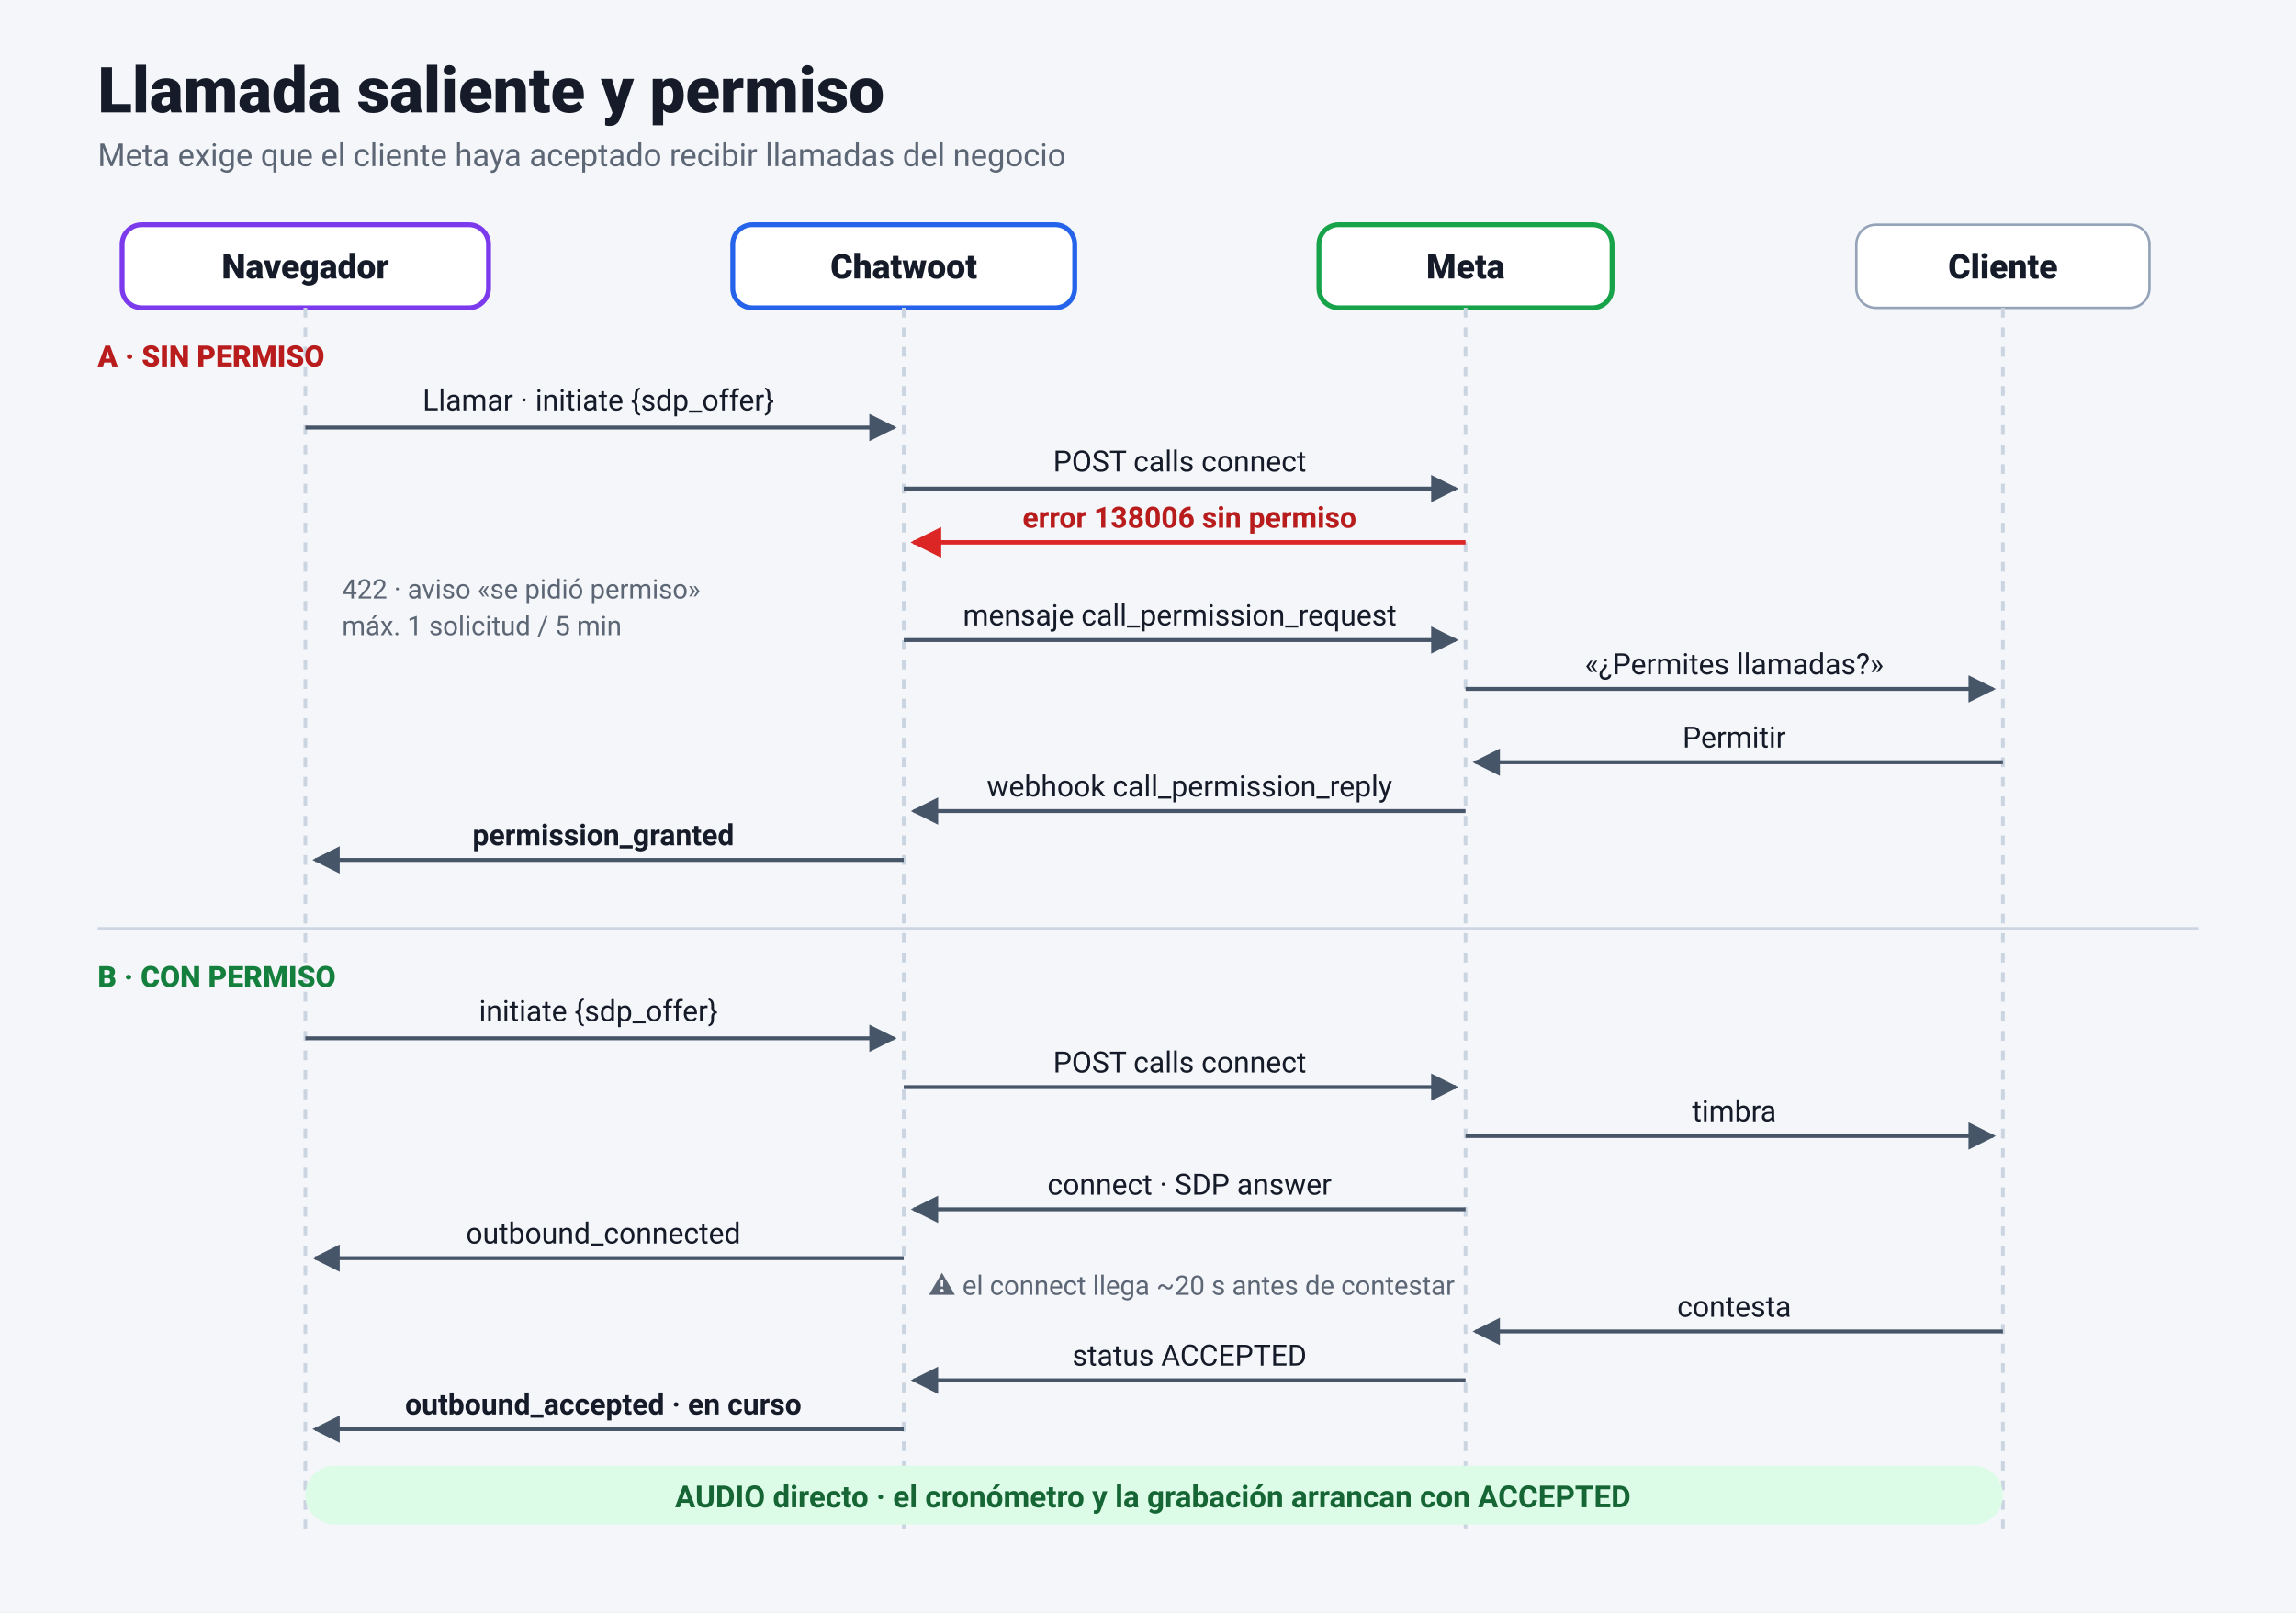
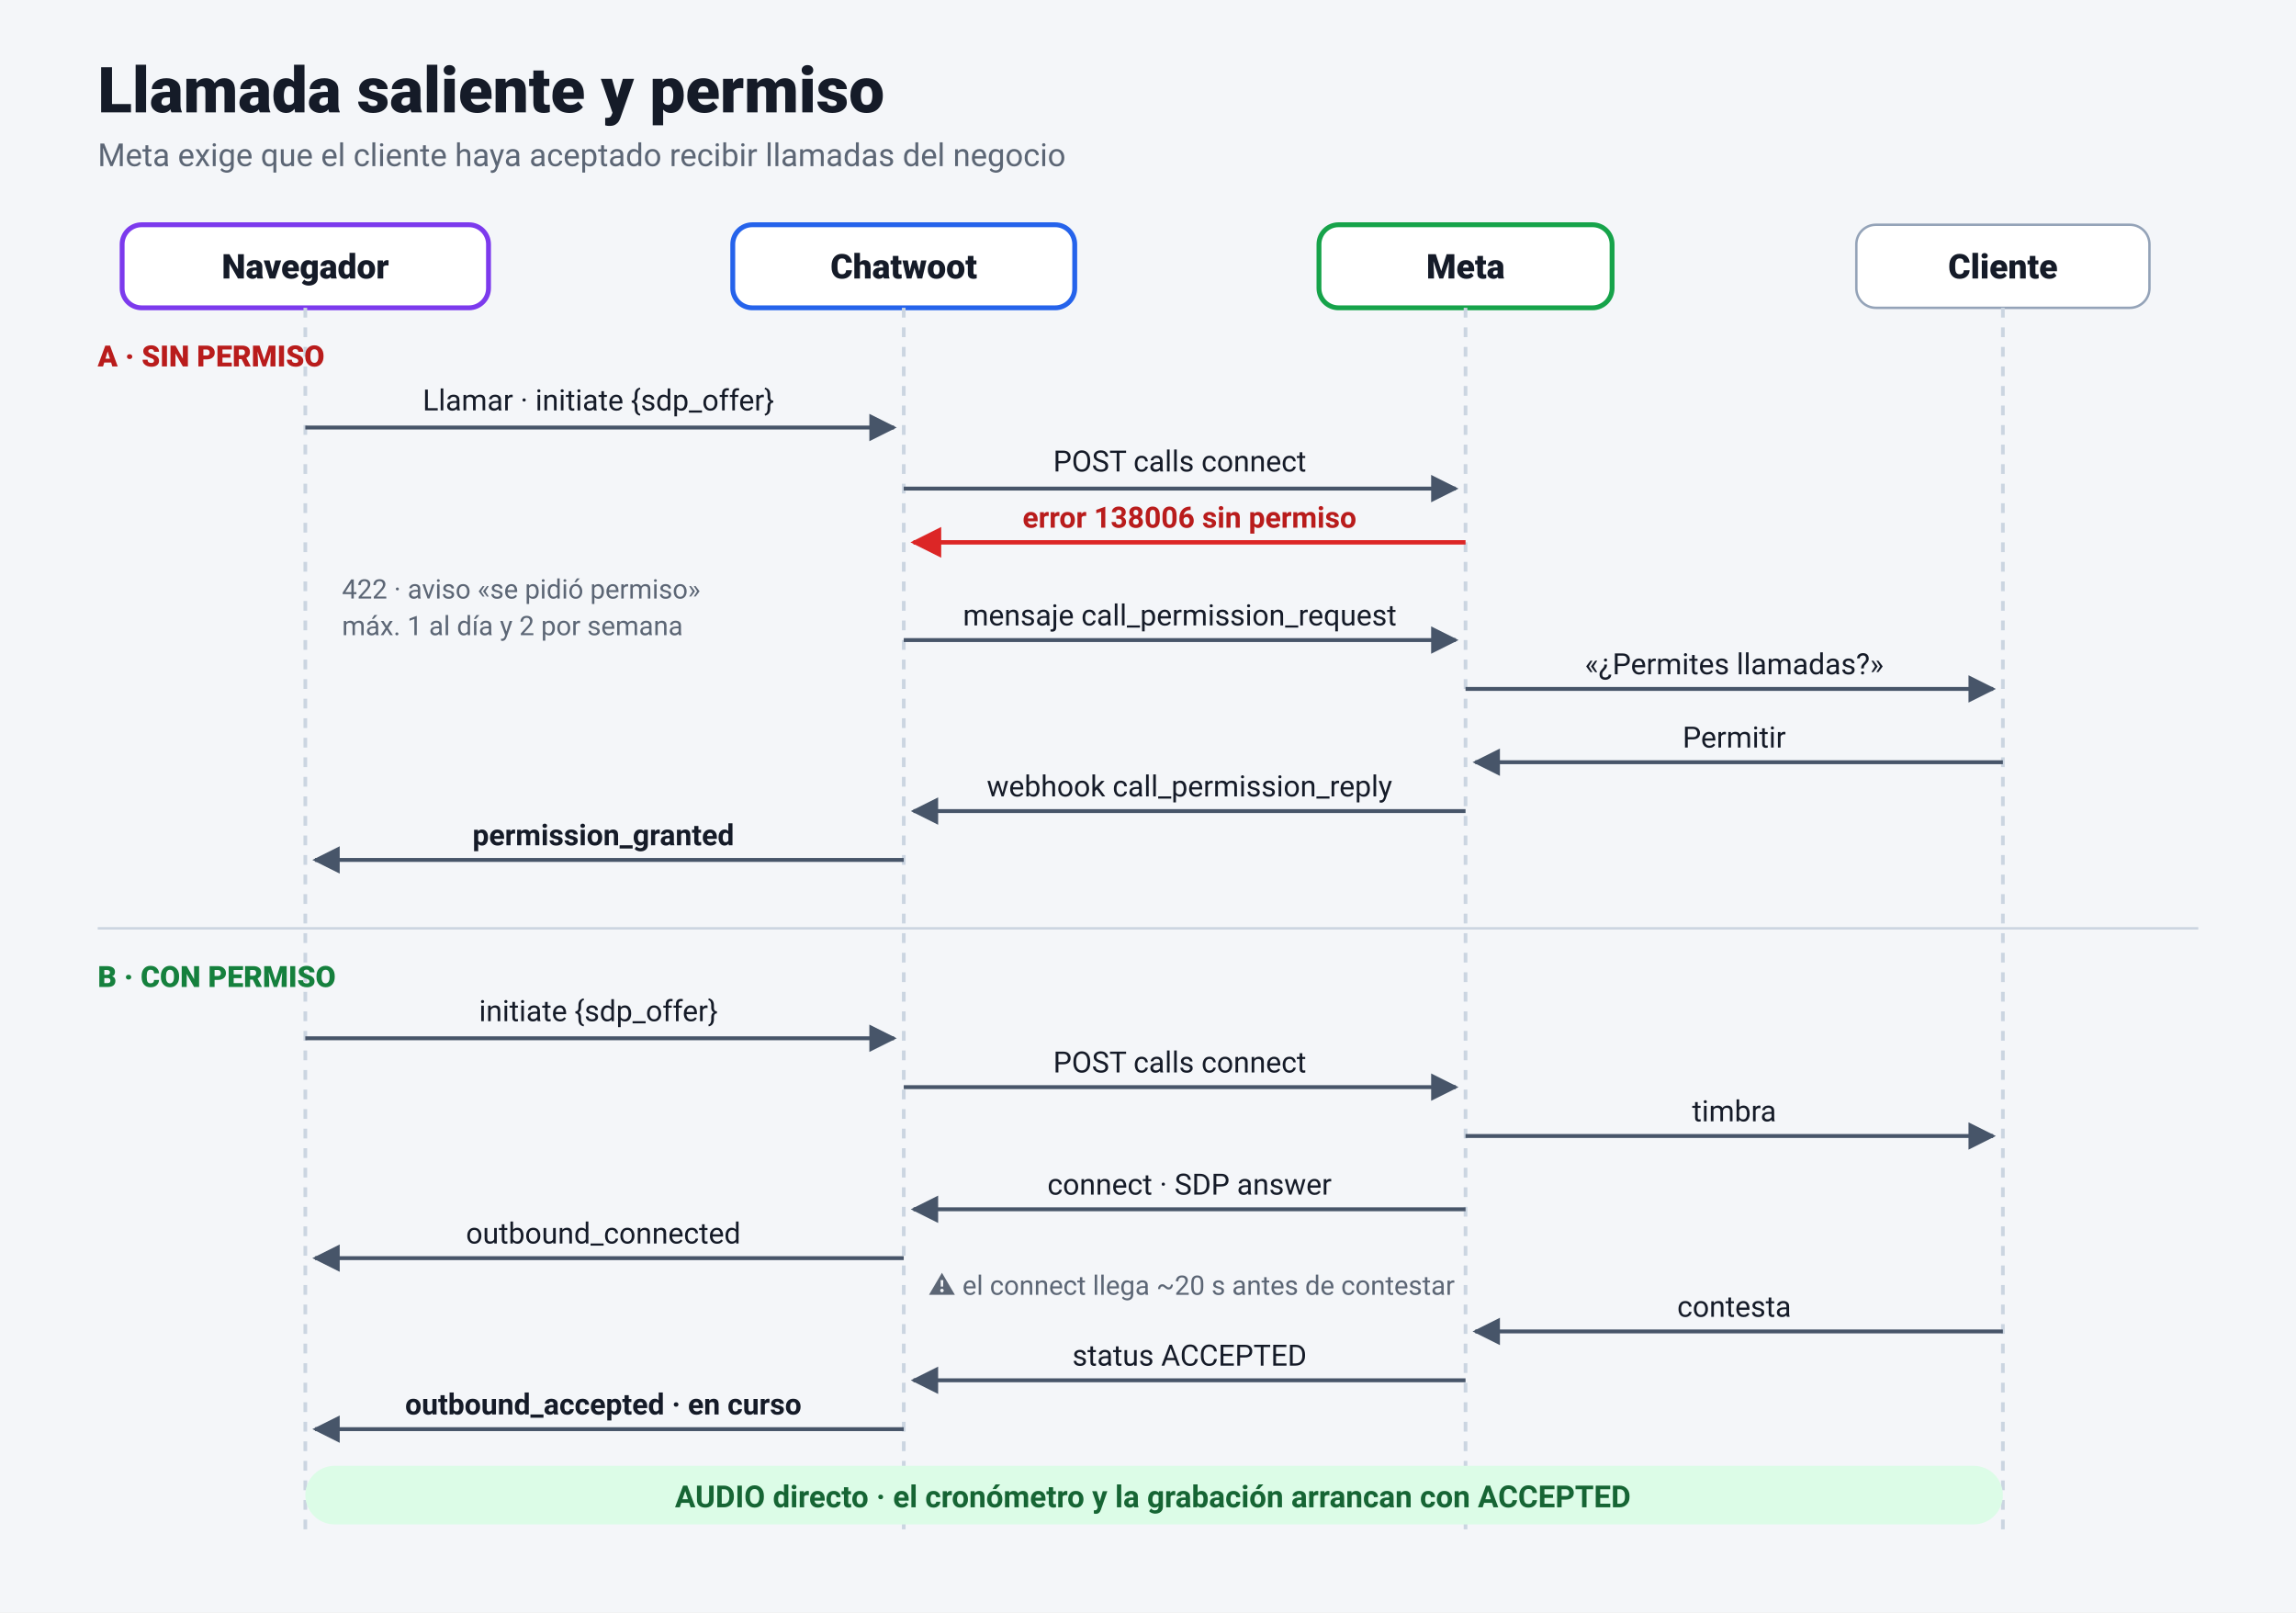
<svg xmlns="http://www.w3.org/2000/svg" viewBox="0 0 940 660" font-family="system-ui, -apple-system, 'Segoe UI', Roboto, sans-serif">
  <defs>
    <marker id="a" viewBox="0 0 10 10" refX="9" refY="5" markerWidth="7" markerHeight="7" orient="auto-start-reverse">
      <path d="M0,0 L10,5 L0,10 z" fill="#475569" />
    </marker>
    <marker id="r" viewBox="0 0 10 10" refX="9" refY="5" markerWidth="7" markerHeight="7" orient="auto-start-reverse">
      <path d="M0,0 L10,5 L0,10 z" fill="#dc2626" />
    </marker>
  </defs>
  <rect width="940" height="660" fill="#f4f6f9" />
  <text x="40" y="46" font-size="26" font-weight="800" fill="#151b28">Llamada saliente y permiso</text>
  <text x="40" y="68" font-size="13" fill="#5c6675">Meta exige que el cliente haya aceptado recibir llamadas del negocio</text>
  <g font-size="14" font-weight="800" text-anchor="middle" fill="#151b28">
    <rect x="50" y="92" width="150" height="34" rx="8" fill="#fff" stroke="#7c3aed" stroke-width="2" />
    <text x="125" y="114">Navegador</text>
    <rect x="300" y="92" width="140" height="34" rx="8" fill="#fff" stroke="#2563eb" stroke-width="2" />
    <text x="370" y="114">Chatwoot</text>
    <rect x="540" y="92" width="120" height="34" rx="8" fill="#fff" stroke="#16a34a" stroke-width="2" />
    <text x="600" y="114">Meta</text>
    <rect x="760" y="92" width="120" height="34" rx="8" fill="#fff" stroke="#94a3b8" />
    <text x="820" y="114">Cliente</text>
  </g>
  <g stroke="#cbd5e1" stroke-width="1.5" stroke-dasharray="4 4">
    <path d="M125,126 V630" />
    <path d="M370,126 V630" />
    <path d="M600,126 V630" />
    <path d="M820,126 V630" />
  </g>
  <text x="40" y="150" font-size="12" font-weight="800" fill="#b91c1c">A · SIN PERMISO</text>
  <g stroke="#475569" stroke-width="1.6" fill="none" marker-end="url(#a)">
    <path d="M125,175 H366" />
    <path d="M370,200 H596" />
    <path d="M370,262 H596" />
    <path d="M600,282 H816" />
    <path d="M820,312 H604" />
    <path d="M600,332 H374" />
    <path d="M370,352 H129" />
  </g>
  <path d="M600,222 H374" stroke="#dc2626" stroke-width="1.8" fill="none" marker-end="url(#r)" />
  <g font-size="12" fill="#151b28">
    <text x="245" y="168" text-anchor="middle">Llamar · initiate {sdp_offer}</text>
    <text x="483" y="193" text-anchor="middle">POST calls connect</text>
    <text x="487" y="216" text-anchor="middle" fill="#b91c1c" font-weight="700">error 138006 sin permiso</text>
    <text x="483" y="256" text-anchor="middle">mensaje call_permission_request</text>
    <text x="710" y="276" text-anchor="middle">«¿Permites llamadas?»</text>
    <text x="710" y="306" text-anchor="middle">Permitir</text>
    <text x="487" y="326" text-anchor="middle">webhook call_permission_reply</text>
    <text x="247" y="346" text-anchor="middle" font-weight="700">permission_granted</text>
  </g>
  <text x="140" y="245" font-size="11" fill="#5c6675">422 · aviso «se pidió permiso»</text>
-   <text x="140" y="260" font-size="11" fill="#5c6675">máx. 1 solicitud / 5 min</text>
+   <text x="140" y="260" font-size="11" fill="#5c6675">máx. 1 al día y 2 por semana</text>
  <path d="M40,380 H900" stroke="#cbd5e1" />
  <text x="40" y="404" font-size="12" font-weight="800" fill="#15803d">B · CON PERMISO</text>
  <g stroke="#475569" stroke-width="1.6" fill="none" marker-end="url(#a)">
    <path d="M125,425 H366" />
    <path d="M370,445 H596" />
    <path d="M600,465 H816" />
    <path d="M600,495 H374" />
    <path d="M370,515 H129" />
    <path d="M820,545 H604" />
    <path d="M600,565 H374" />
    <path d="M370,585 H129" />
  </g>
  <g font-size="12" fill="#151b28">
    <text x="245" y="418" text-anchor="middle">initiate {sdp_offer}</text>
    <text x="483" y="439" text-anchor="middle">POST calls connect</text>
    <text x="710" y="459" text-anchor="middle">timbra</text>
    <text x="487" y="489" text-anchor="middle">connect · SDP answer</text>
    <text x="247" y="509" text-anchor="middle">outbound_connected</text>
    <text x="710" y="539" text-anchor="middle">contesta</text>
    <text x="487" y="559" text-anchor="middle">status ACCEPTED</text>
    <text x="247" y="579" text-anchor="middle" font-weight="700">outbound_accepted · en curso</text>
  </g>
  <text x="380" y="530" font-size="11" fill="#5c6675">⚠ el connect llega ~20 s antes de contestar</text>
  <rect x="125" y="600" width="695" height="24" rx="12" fill="#dcfce7" />
  <text x="472" y="617" font-size="12.5" font-weight="700" fill="#166534" text-anchor="middle">AUDIO directo · el cronómetro y la grabación arrancan con ACCEPTED</text>
</svg>
